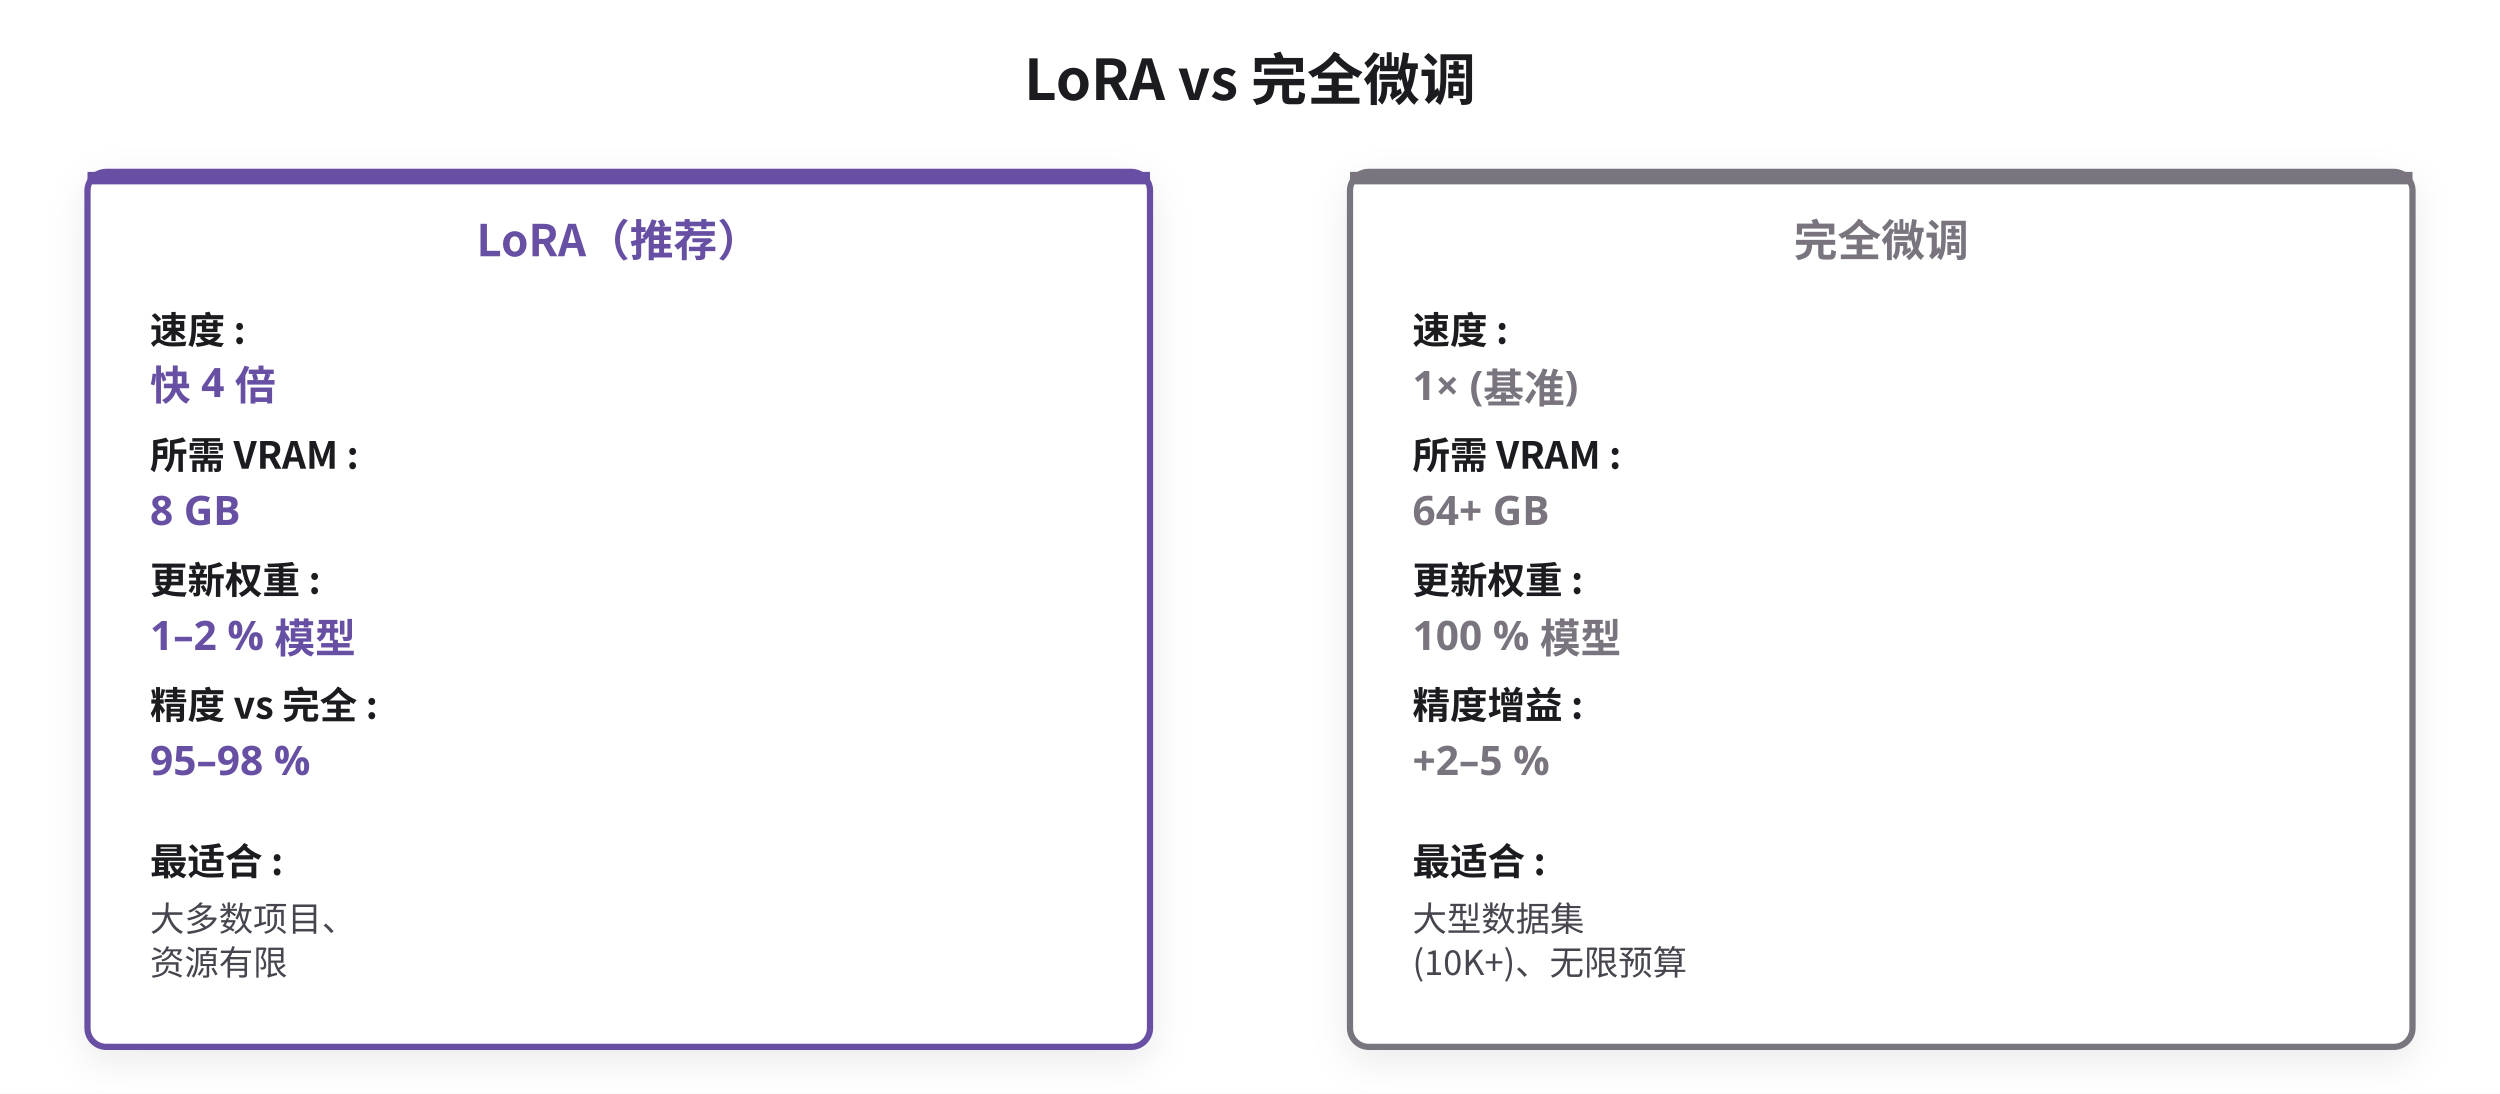
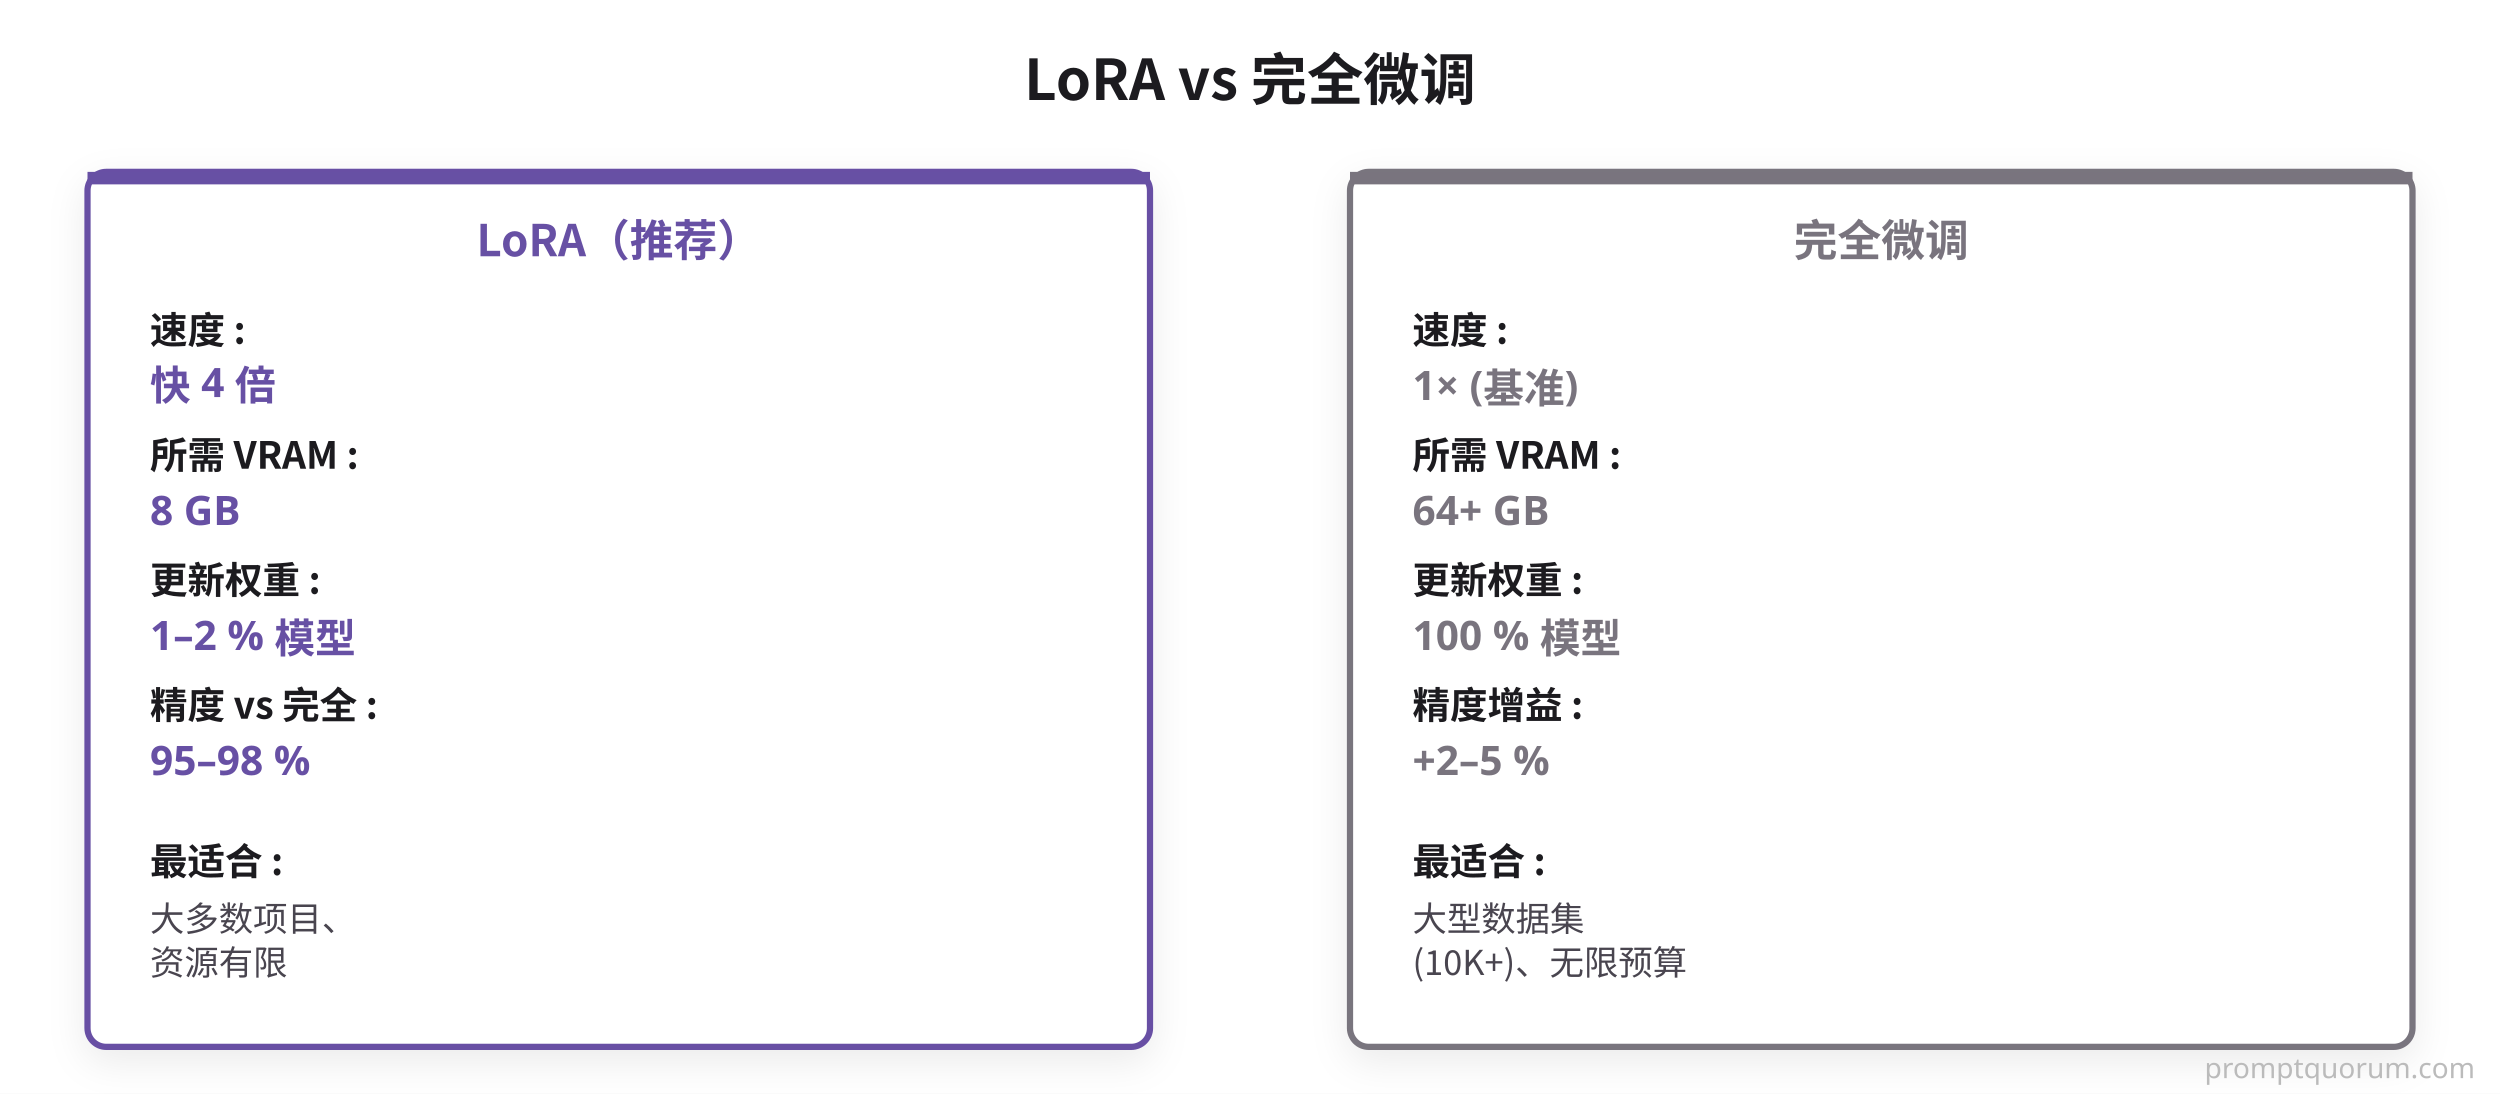
<svg xmlns="http://www.w3.org/2000/svg" viewBox="0 0 800 350">
  <defs>
    <filter id="shadow">
      <feDropShadow dx="0" dy="4" stdDeviation="6" flood-opacity="0.08" />
    </filter>
  </defs>
  <rect width="800" height="350" fill="#FFFFFF" />
  <text x="400" y="32" font-size="18" font-weight="700" fill="#1C1B1F" text-anchor="middle" font-family="system-ui, 'Noto Sans CJK SC'">LoRA vs 完全微调</text>
  <rect x="28" y="55" width="340" height="280" rx="6" fill="#FFFFFF" stroke="#6750A4" stroke-width="2" filter="url(#shadow)" />
  <rect x="28" y="55" width="340" height="4" rx="0" fill="#6750A4" />
  <text x="198" y="82" font-size="14" font-weight="700" fill="#6750A4" text-anchor="middle" font-family="system-ui, 'Noto Sans CJK SC'">LoRA（推荐）</text>
  <text x="48" y="110" font-weight="700" fill="#1C1B1F" font-family="system-ui, 'Noto Sans CJK SC'" font-size="12">速度 :</text>
  <text x="48" y="128" font-family="'SF Mono', Monaco" font-size="13" font-weight="600" fill="#6750A4">快 4 倍</text>
  <text x="48" y="150" font-weight="700" fill="#1C1B1F" font-family="system-ui, 'Noto Sans CJK SC'" font-size="12">所需 VRAM :</text>
  <text x="48" y="168" font-family="'SF Mono', Monaco" font-size="13" font-weight="600" fill="#6750A4">8 GB</text>
  <text x="48" y="190" font-weight="700" fill="#1C1B1F" font-family="system-ui, 'Noto Sans CJK SC'" font-size="12">更新权重 :</text>
  <text x="48" y="208" font-family="'SF Mono', Monaco" font-size="13" font-weight="600" fill="#6750A4">1–2 % 模型</text>
  <text x="48" y="230" font-weight="700" fill="#1C1B1F" font-family="system-ui, 'Noto Sans CJK SC'" font-size="12">精度 vs 完全 :</text>
  <text x="48" y="248" font-family="'SF Mono', Monaco" font-size="13" font-weight="600" fill="#6750A4">95–98 %</text>
  <text x="48" y="280" font-weight="700" fill="#1C1B1F" font-family="system-ui, 'Noto Sans CJK SC'" font-size="12">最适合 :</text>
  <text x="48" y="298" font-family="system-ui, 'Noto Sans CJK SC'" font-size="11" fill="#49454F">大多数项目、</text>
  <text x="48" y="312" font-family="system-ui, 'Noto Sans CJK SC'" font-size="11" fill="#49454F">资源有限</text>
  <rect x="432" y="55" width="340" height="280" rx="6" fill="#FFFFFF" stroke="#79747E" stroke-width="2" filter="url(#shadow)" />
  <rect x="432" y="55" width="340" height="4" rx="0" fill="#79747E" />
  <text x="602" y="82" font-size="14" font-weight="700" fill="#79747E" text-anchor="middle" font-family="system-ui, 'Noto Sans CJK SC'">完全微调</text>
  <text x="452" y="110" font-weight="700" fill="#1C1B1F" font-family="system-ui, 'Noto Sans CJK SC'" font-size="12">速度 :</text>
  <text x="452" y="128" font-family="'SF Mono', Monaco" font-size="13" font-weight="600" fill="#79747E">1× (基准)</text>
  <text x="452" y="150" font-weight="700" fill="#1C1B1F" font-family="system-ui, 'Noto Sans CJK SC'" font-size="12">所需 VRAM :</text>
  <text x="452" y="168" font-family="'SF Mono', Monaco" font-size="13" font-weight="600" fill="#79747E">64+ GB</text>
  <text x="452" y="190" font-weight="700" fill="#1C1B1F" font-family="system-ui, 'Noto Sans CJK SC'" font-size="12">更新权重 :</text>
  <text x="452" y="208" font-family="'SF Mono', Monaco" font-size="13" font-weight="600" fill="#79747E">100 % 模型</text>
  <text x="452" y="230" font-weight="700" fill="#1C1B1F" font-family="system-ui, 'Noto Sans CJK SC'" font-size="12">精度增益 :</text>
  <text x="452" y="248" font-family="'SF Mono', Monaco" font-size="13" font-weight="600" fill="#79747E">+2–5 %</text>
  <text x="452" y="280" font-weight="700" fill="#1C1B1F" font-family="system-ui, 'Noto Sans CJK SC'" font-size="12">最适合 :</text>
  <text x="452" y="298" font-family="system-ui, 'Noto Sans CJK SC'" font-size="11" fill="#49454F">大型数据集</text>
  <text x="452" y="312" font-family="system-ui, 'Noto Sans CJK SC'" font-size="11" fill="#49454F">(10K+)、无限预算</text>
+   <text x="792" y="345" font-family="system-ui,sans-serif" font-size="9" fill="#BBBBBB" text-anchor="end">promptquorum.com</text>
</svg>
